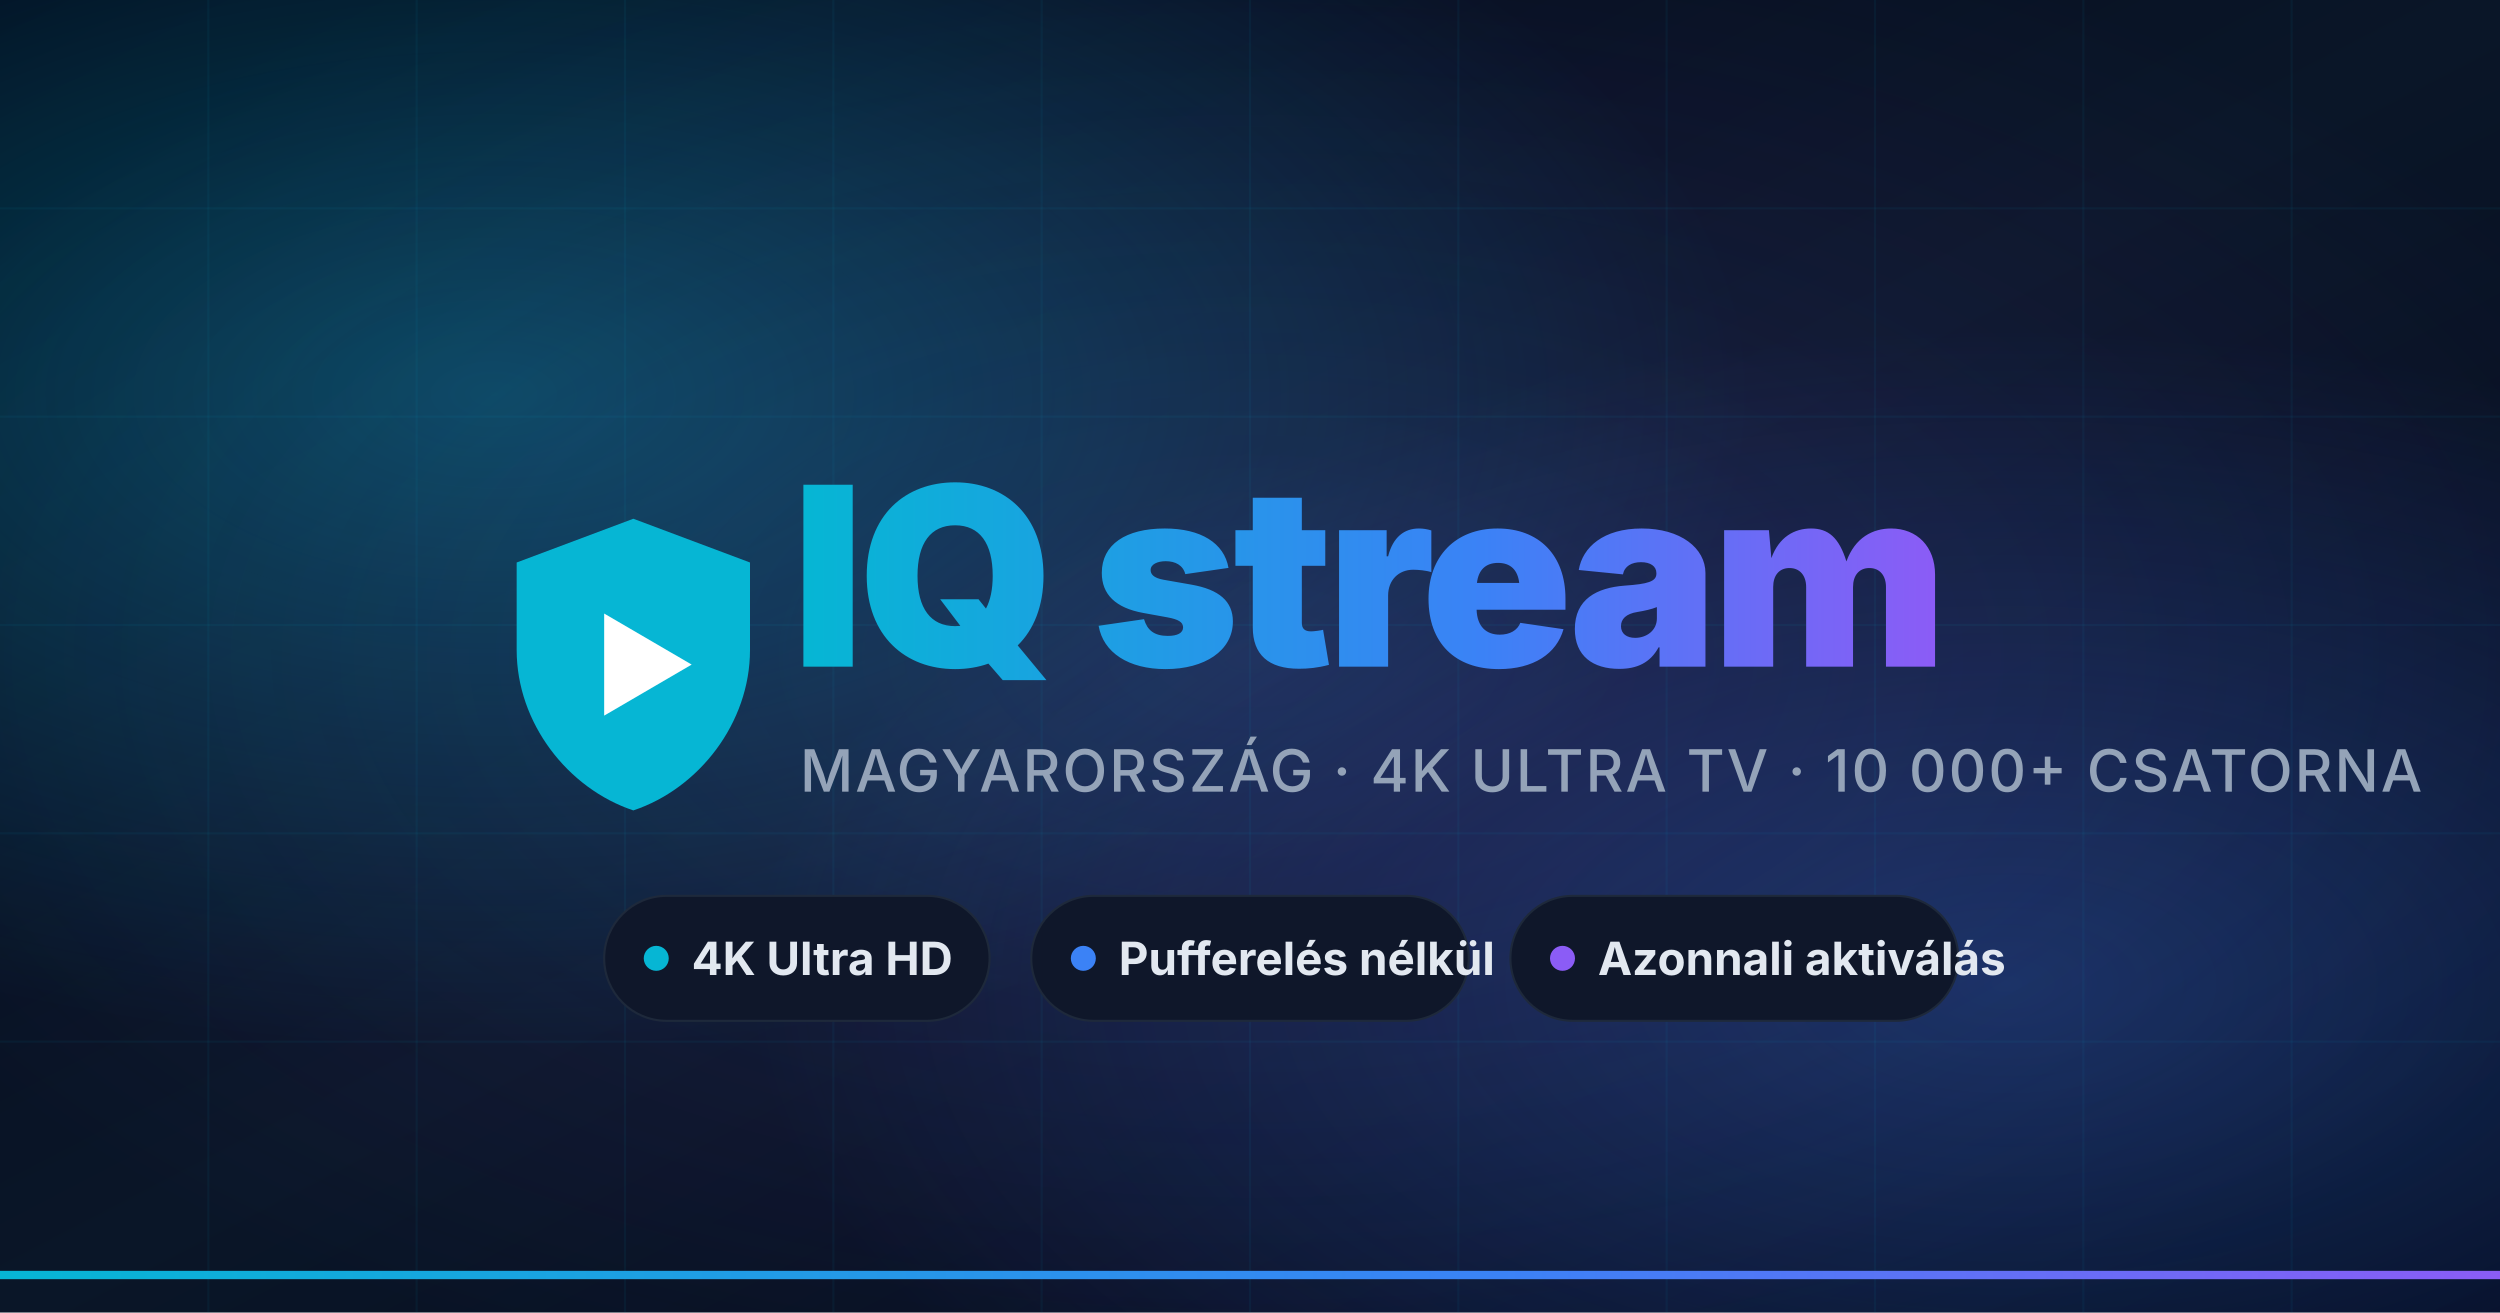
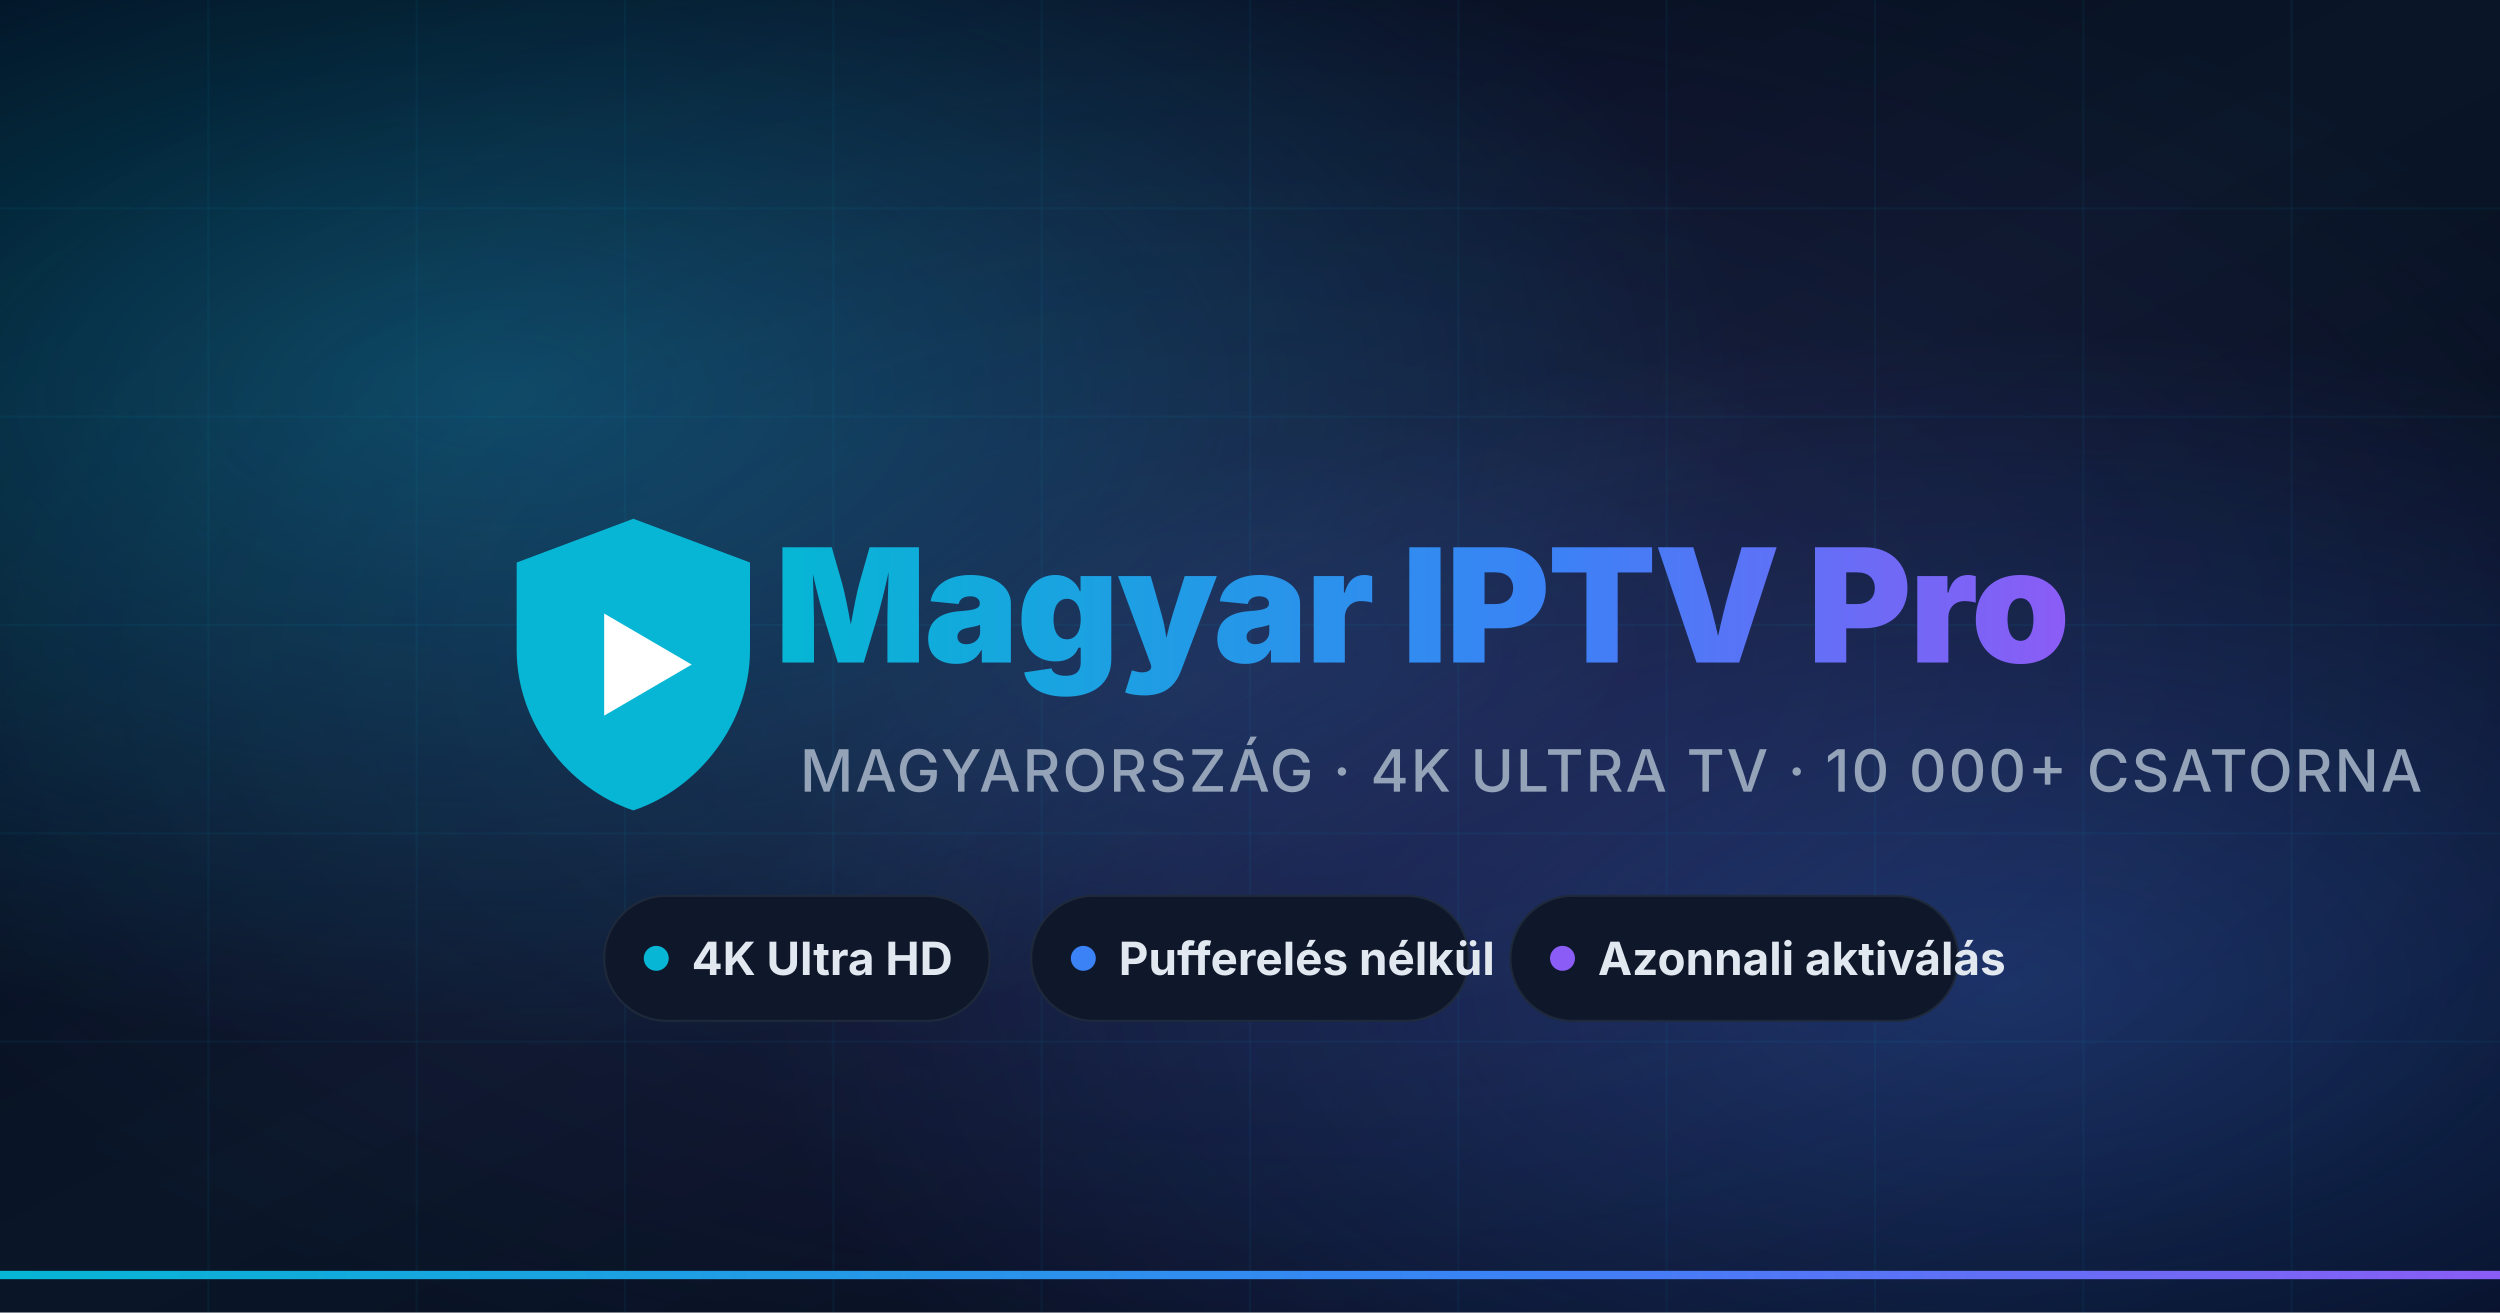
<svg xmlns="http://www.w3.org/2000/svg" viewBox="0 0 1200 630" width="1200" height="630">
  <defs>
    <linearGradient id="bg" x1="0%" y1="0%" x2="100%" y2="100%">
      <stop offset="0%" stop-color="#020617" />
      <stop offset="50%" stop-color="#0a1628" />
      <stop offset="100%" stop-color="#020617" />
    </linearGradient>
    <radialGradient id="glow1" cx="20%" cy="30%" r="50%">
      <stop offset="0%" stop-color="#06b6d4" stop-opacity="0.35" />
      <stop offset="100%" stop-color="#06b6d4" stop-opacity="0" />
    </radialGradient>
    <radialGradient id="glow2" cx="80%" cy="75%" r="50%">
      <stop offset="0%" stop-color="#3b82f6" stop-opacity="0.30" />
      <stop offset="100%" stop-color="#3b82f6" stop-opacity="0" />
    </radialGradient>
    <radialGradient id="glow3" cx="50%" cy="50%" r="60%">
      <stop offset="0%" stop-color="#8b5cf6" stop-opacity="0.15" />
      <stop offset="100%" stop-color="#8b5cf6" stop-opacity="0" />
    </radialGradient>
    <linearGradient id="text-gradient" x1="0%" y1="0%" x2="100%" y2="0%">
      <stop offset="0%" stop-color="#06b6d4" />
      <stop offset="60%" stop-color="#3b82f6" />
      <stop offset="100%" stop-color="#8b5cf6" />
    </linearGradient>
  </defs>
  <rect width="1200" height="630" fill="url(#bg)" />
  <rect width="1200" height="630" fill="url(#glow1)" />
  <rect width="1200" height="630" fill="url(#glow2)" />
  <rect width="1200" height="630" fill="url(#glow3)" />
  <g stroke="#06b6d4" stroke-opacity="0.06" stroke-width="1">
    <path d="M0 100 H1200 M0 200 H1200 M0 300 H1200 M0 400 H1200 M0 500 H1200" />
    <path d="M100 0 V630 M200 0 V630 M300 0 V630 M400 0 V630 M500 0 V630 M600 0 V630 M700 0 V630 M800 0 V630 M900 0 V630 M1000 0 V630 M1100 0 V630" />
  </g>
  <g transform="translate(220, 235) scale(7)">
    <path d="M12 2L4 5v6c0 5 3.5 9.5 8 11 4.5-1.5 8-6 8-11V5l-8-3z" fill="#06b6d4" />
    <path d="M10 8.5v7l6-3.5-6-3.5z" fill="#ffffff" />
  </g>
-   <text x="380" y="320" font-family="Inter, system-ui, sans-serif" font-size="120" font-weight="900" fill="url(#text-gradient)" letter-spacing="-3">IQ stream</text>
+   <text x="372" y="318" font-family="Inter, system-ui, sans-serif" font-size="76" font-weight="900" fill="url(#text-gradient)" letter-spacing="-1">Magyar IPTV Pro</text>
  <text x="384" y="380" font-family="Inter, system-ui, sans-serif" font-size="28" font-weight="500" fill="#94a3b8" letter-spacing="1">MAGYARORSZÁG · 4K ULTRA TV · 10 000+ CSATORNA</text>
  <rect x="0" y="610" width="1200" height="4" fill="url(#text-gradient)" />
  <g font-family="Inter, system-ui, sans-serif" font-weight="700" font-size="22" fill="#e2e8f0">
    <rect x="290" y="430" width="185" height="60" rx="30" fill="#0f172a" stroke="#1e293b" stroke-width="1" />
    <circle cx="315" cy="460" r="6" fill="#06b6d4" />
    <text x="332" y="468">4K Ultra HD</text>
    <rect x="495" y="430" width="210" height="60" rx="30" fill="#0f172a" stroke="#1e293b" stroke-width="1" />
    <circle cx="520" cy="460" r="6" fill="#3b82f6" />
    <text x="537" y="468">Pufferelés nélkül</text>
    <rect x="725" y="430" width="215" height="60" rx="30" fill="#0f172a" stroke="#1e293b" stroke-width="1" />
    <circle cx="750" cy="460" r="6" fill="#8b5cf6" />
    <text x="767" y="468">Azonnali aktiválás</text>
  </g>
</svg>
